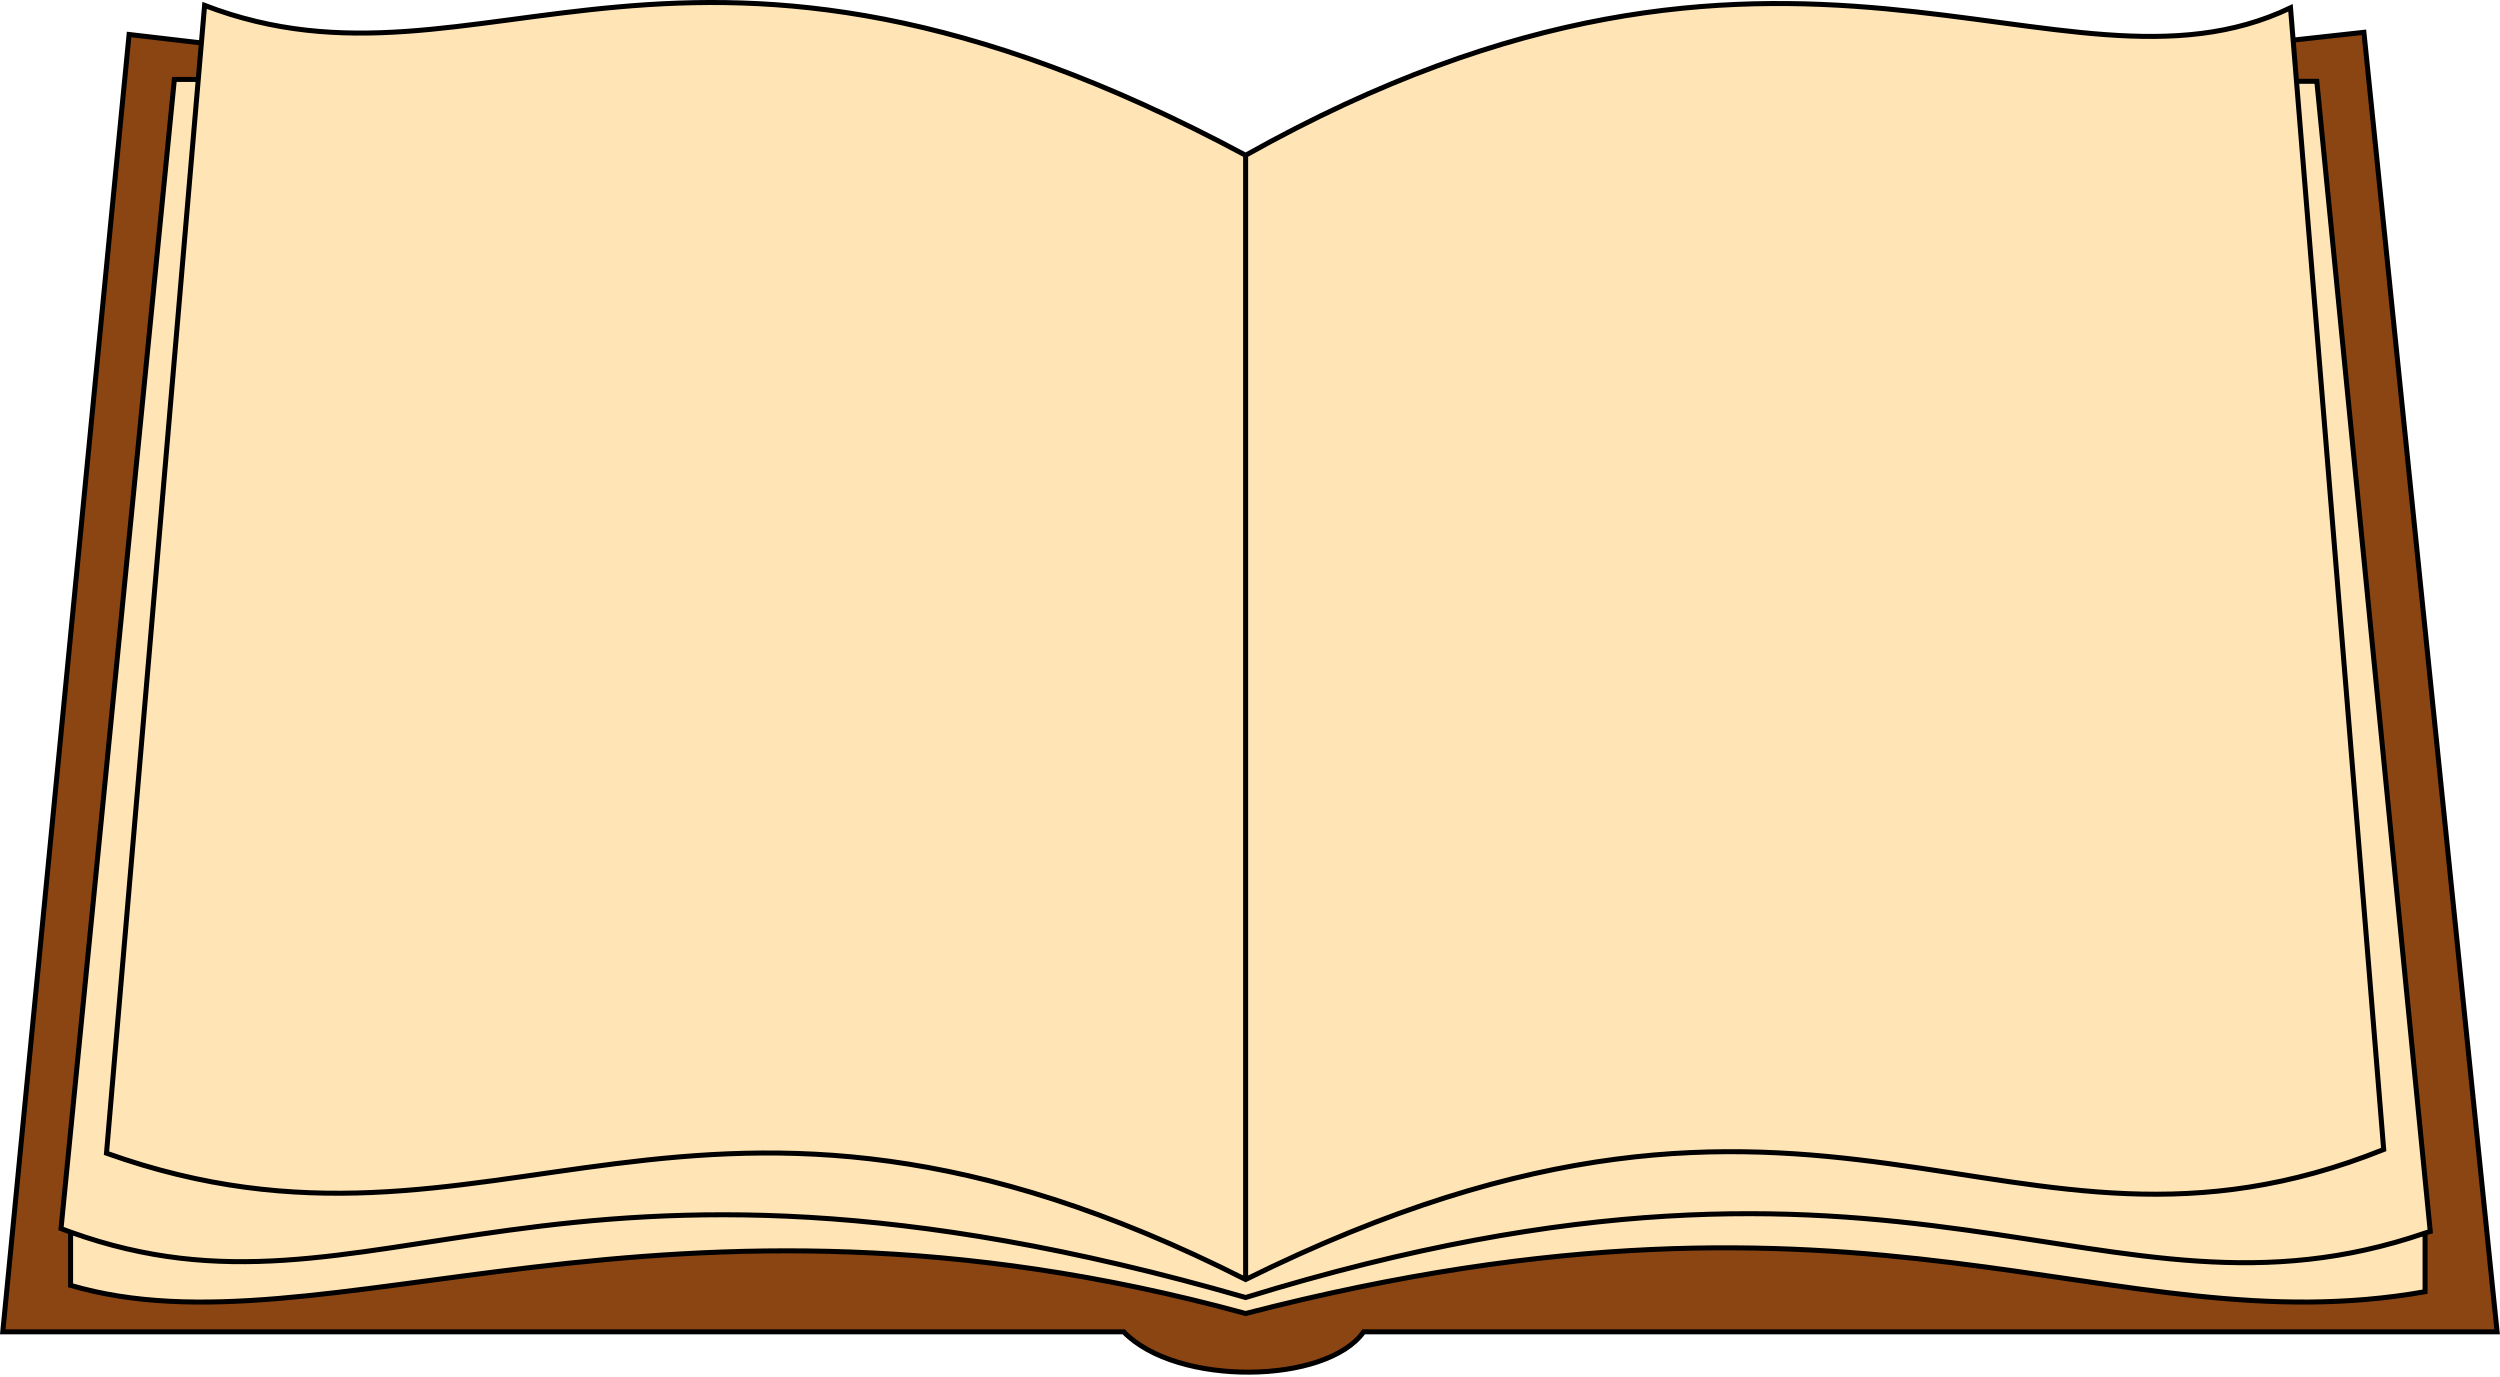
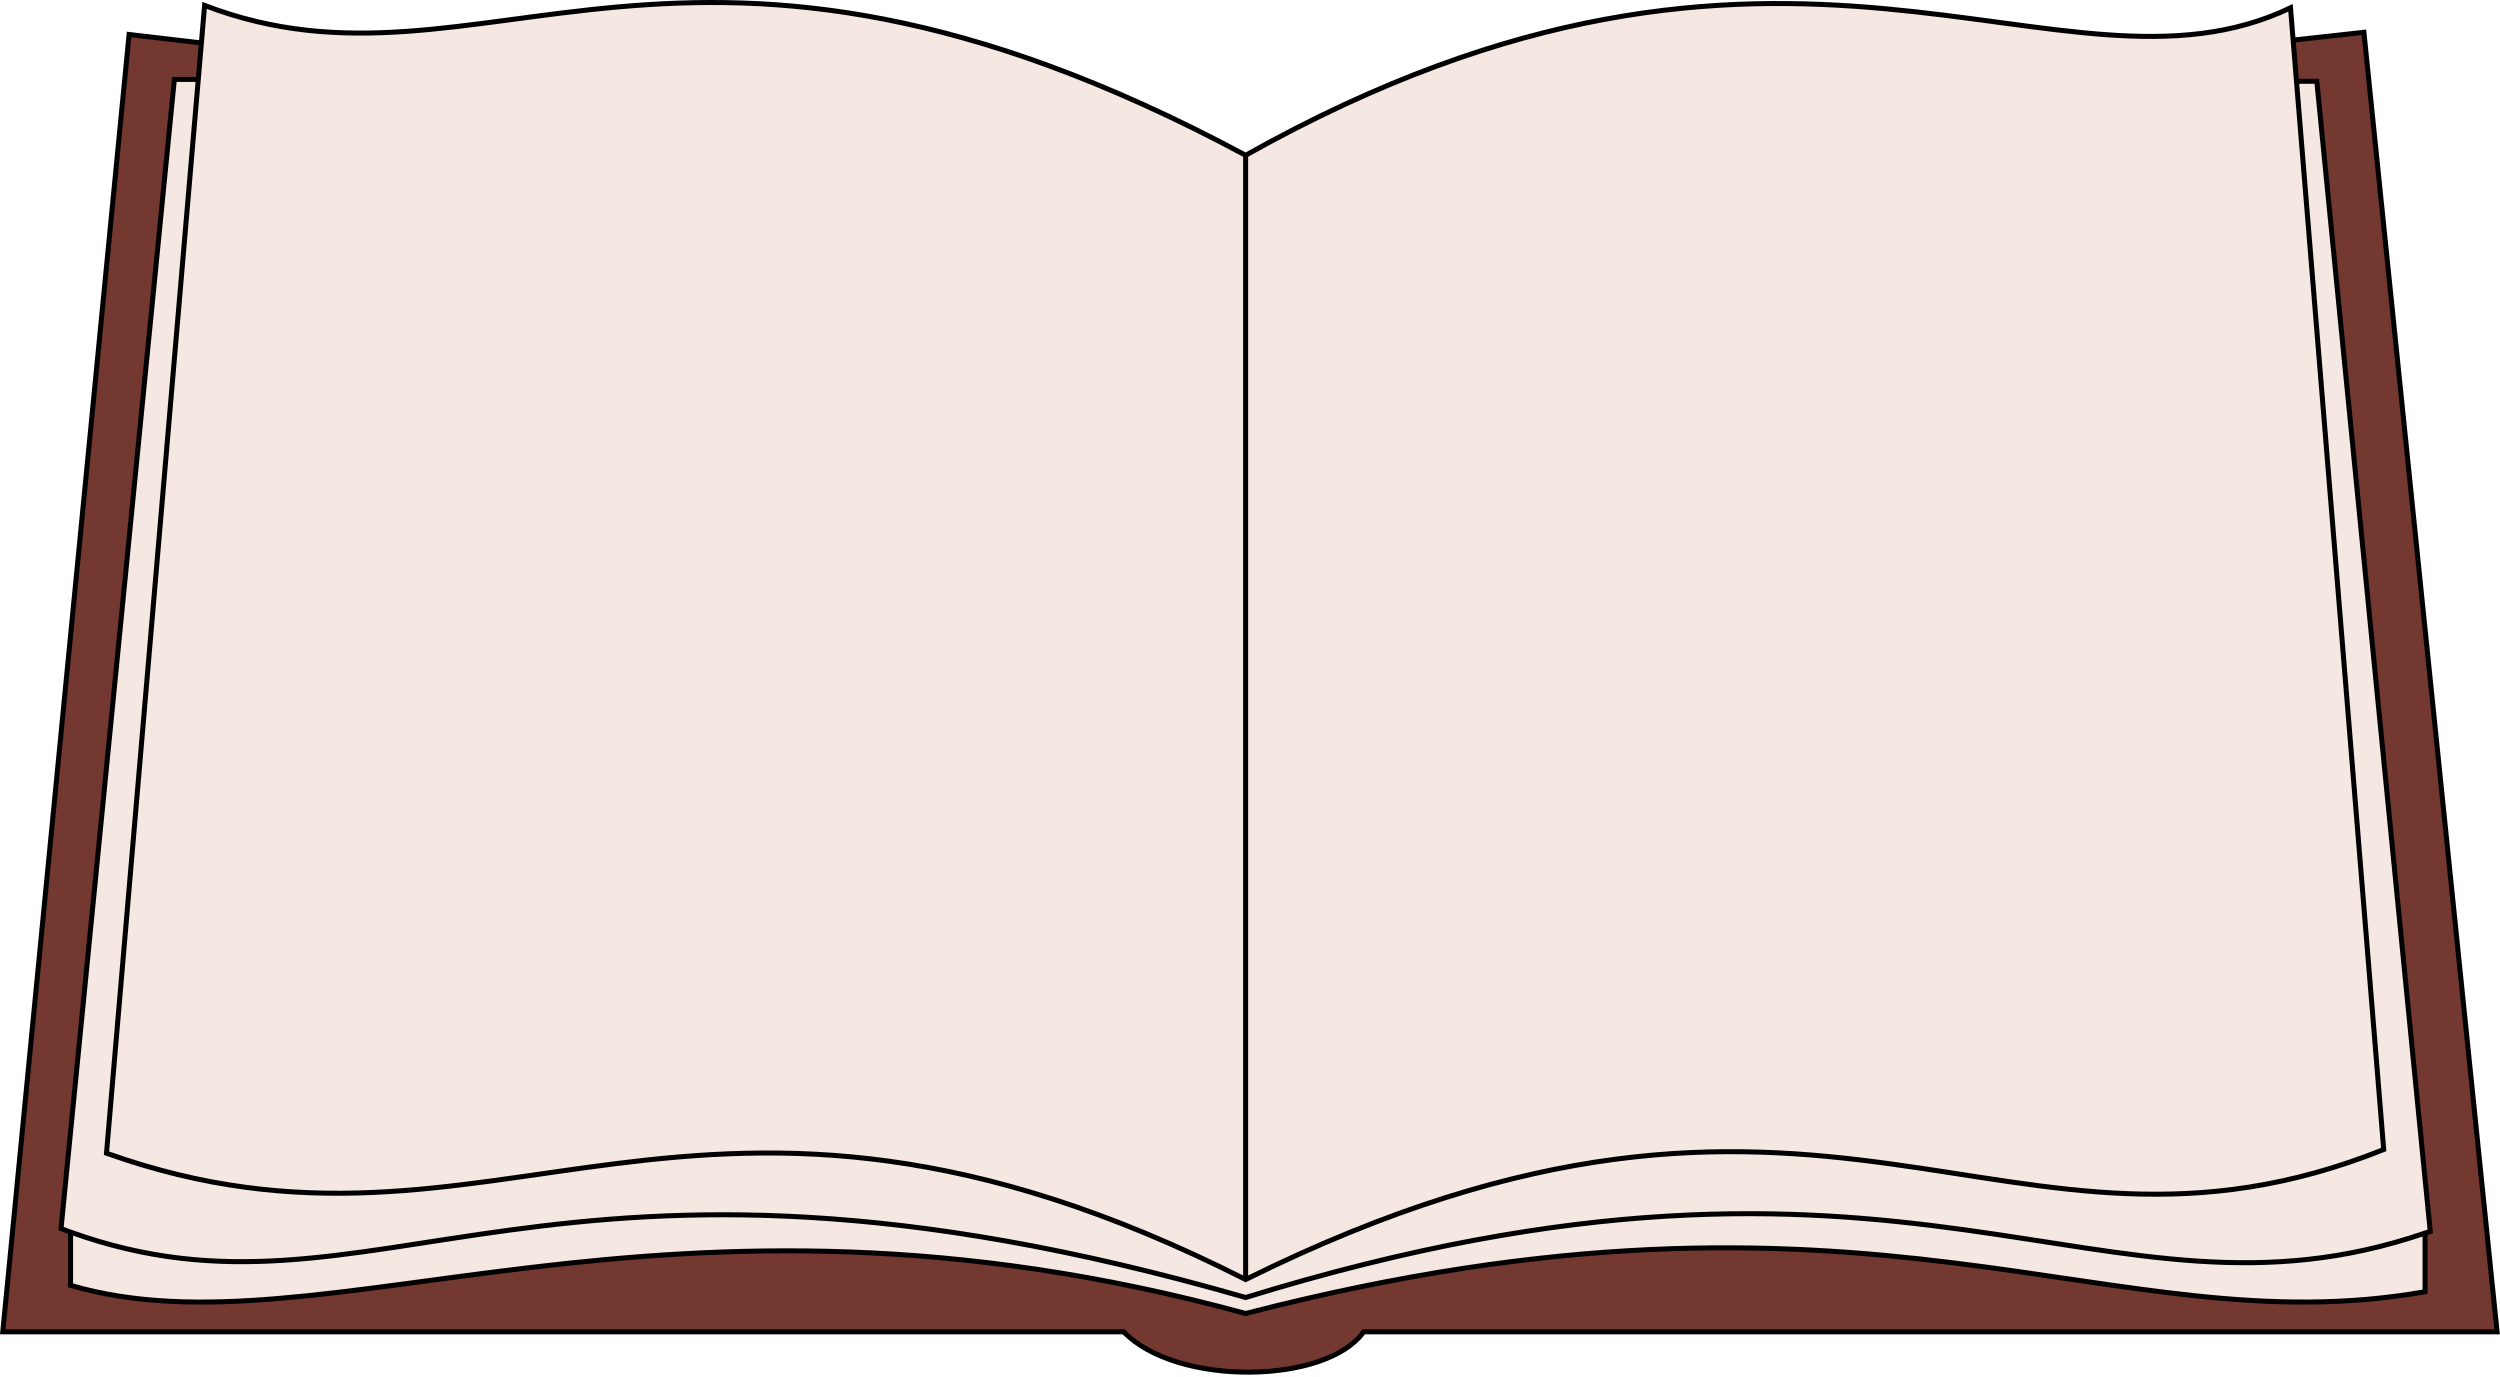
<svg xmlns="http://www.w3.org/2000/svg" width="554" height="305" viewBox="0 0 554 305" fill="none">
-   <path d="M28.608 7.641L0.614 295.135H249.013C260.762 307.296 293.926 306.797 302.18 295.135L553.354 295.135L523.841 7.161L508.158 8.89L508.903 18.016H513.405L538.543 272.89C538.16 273.012 537.777 273.132 537.396 273.249V286.243C467.379 298.615 415.191 255.138 276.032 291.072C146.302 255.605 71.514 301.253 15.639 284.834V273.037C14.937 272.784 14.231 272.523 13.521 272.254L38.636 17.598H43.936L44.627 9.517L28.608 7.641Z" fill="#8B4513" />
-   <path d="M276.032 287.527C120.543 242.664 83.354 297.391 15.639 273.037V284.834C71.514 301.253 146.302 255.605 276.032 291.072C415.191 255.138 467.379 298.615 537.396 286.243V273.249C465.424 297.899 424.135 241.882 276.032 287.527Z" fill="#FFE5B5" />
-   <path d="M43.936 17.598H38.636L13.521 272.254C14.231 272.523 14.937 272.784 15.639 273.037C83.354 297.391 120.543 242.664 276.032 287.527C424.135 241.882 465.424 297.899 537.396 273.249C537.777 273.132 538.16 273.012 538.543 272.89L513.405 18.016H508.903L528.227 254.732C444.02 288.501 404.715 219.8 276.032 283.537C153.363 221.451 110.425 286.519 23.599 255.547L43.936 17.598Z" fill="#FFE5B5" />
-   <path d="M276.032 283.537C404.715 219.8 444.02 288.501 528.227 254.732L508.903 18.016L508.158 8.89L507.575 1.738C456.278 26.256 396.429 -33.156 276.032 34.409V283.537Z" fill="#FFE5B5" />
-   <path d="M45.338 1.195L44.627 9.517L43.936 17.598L23.599 255.547C110.425 286.519 153.363 221.451 276.032 283.537V34.409C150.919 -32.719 107.234 24.945 45.338 1.195Z" fill="#FFE5B5" />
+   <path d="M28.608 7.641L0.614 295.135H249.013C260.762 307.296 293.926 306.797 302.18 295.135L553.354 295.135L523.841 7.161L508.158 8.89L508.903 18.016H513.405L538.543 272.89C538.16 273.012 537.777 273.132 537.396 273.249V286.243C467.379 298.615 415.191 255.138 276.032 291.072C146.302 255.605 71.514 301.253 15.639 284.834V273.037C14.937 272.784 14.231 272.523 13.521 272.254L38.636 17.598H43.936L44.627 9.517L28.608 7.641Z" fill="#733830" />
+   <path d="M276.032 287.527C120.543 242.664 83.354 297.391 15.639 273.037V284.834C71.514 301.253 146.302 255.605 276.032 291.072C415.191 255.138 467.379 298.615 537.396 286.243V273.249C465.424 297.899 424.135 241.882 276.032 287.527Z" fill="#F5E7E1" />
+   <path d="M43.936 17.598H38.636L13.521 272.254C14.231 272.523 14.937 272.784 15.639 273.037C83.354 297.391 120.543 242.664 276.032 287.527C424.135 241.882 465.424 297.899 537.396 273.249C537.777 273.132 538.16 273.012 538.543 272.89L513.405 18.016H508.903L528.227 254.732C444.02 288.501 404.715 219.8 276.032 283.537C153.363 221.451 110.425 286.519 23.599 255.547L43.936 17.598Z" fill="#F5E7E1" />
+   <path d="M276.032 283.537C404.715 219.8 444.02 288.501 528.227 254.732L508.903 18.016L508.158 8.89L507.575 1.738C456.278 26.256 396.429 -33.156 276.032 34.409V283.537Z" fill="#F5E7E1" />
+   <path d="M45.338 1.195L44.627 9.517L43.936 17.598L23.599 255.547C110.425 286.519 153.363 221.451 276.032 283.537V34.409C150.919 -32.719 107.234 24.945 45.338 1.195Z" fill="#F5E7E1" />
  <path d="M508.158 8.89L523.841 7.161L553.354 295.135L302.18 295.135C293.926 306.797 260.762 307.296 249.013 295.135H0.614L28.608 7.641L44.627 9.517M507.575 1.738L508.158 8.89L508.903 18.016M45.338 1.195L44.627 9.517L43.936 17.598M508.903 18.016H513.405L538.543 272.89C538.16 273.012 537.777 273.132 537.396 273.249C465.424 297.899 424.135 241.882 276.032 287.527C120.543 242.664 83.354 297.391 15.639 273.037C14.937 272.784 14.231 272.523 13.521 272.254L38.636 17.598H43.936M43.936 17.598L23.599 255.547M276.032 34.409C150.919 -32.719 107.234 24.945 45.338 1.195L23.599 255.547C110.425 286.519 153.363 221.451 276.032 283.537C404.715 219.8 444.02 288.501 528.227 254.732L508.903 18.016M15.639 273.037V284.834C71.514 301.253 146.302 255.605 276.032 291.072C415.191 255.138 467.379 298.615 537.396 286.243V273.249M276.032 283.537V34.409M276.032 34.409C396.429 -33.156 456.278 26.256 507.575 1.738L528.227 254.732" stroke="black" stroke-width="1.114" />
</svg>
